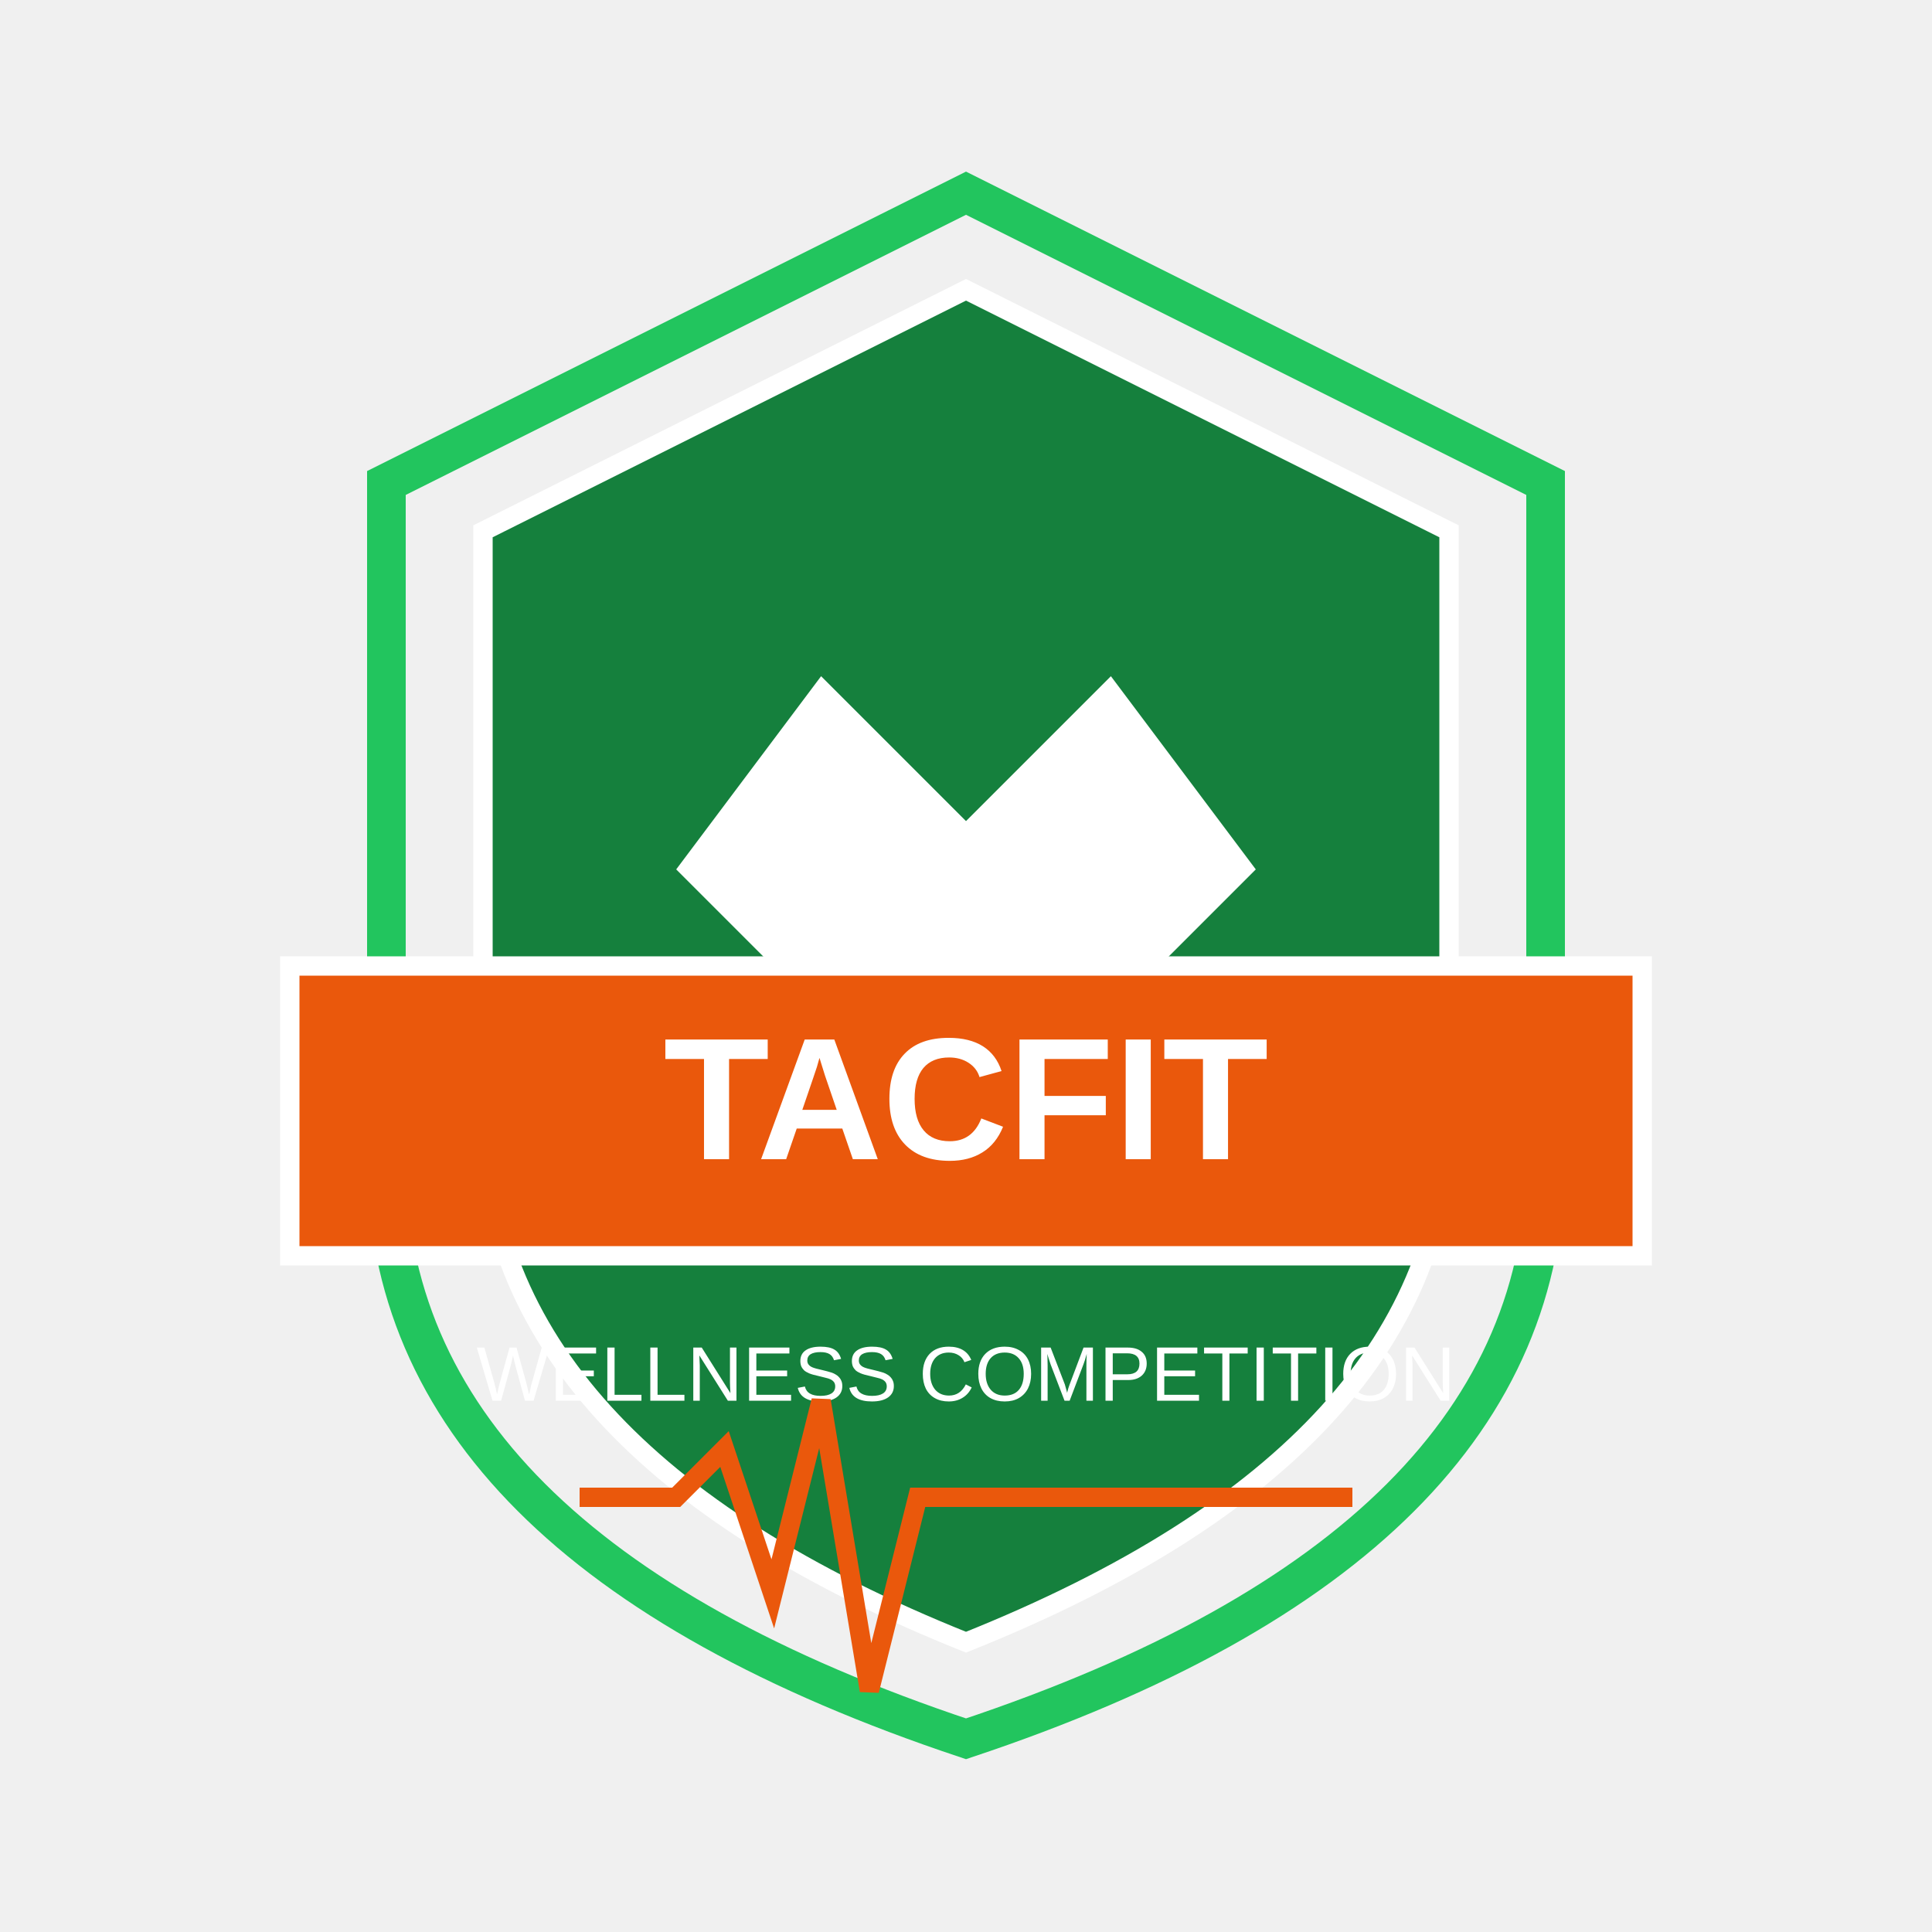
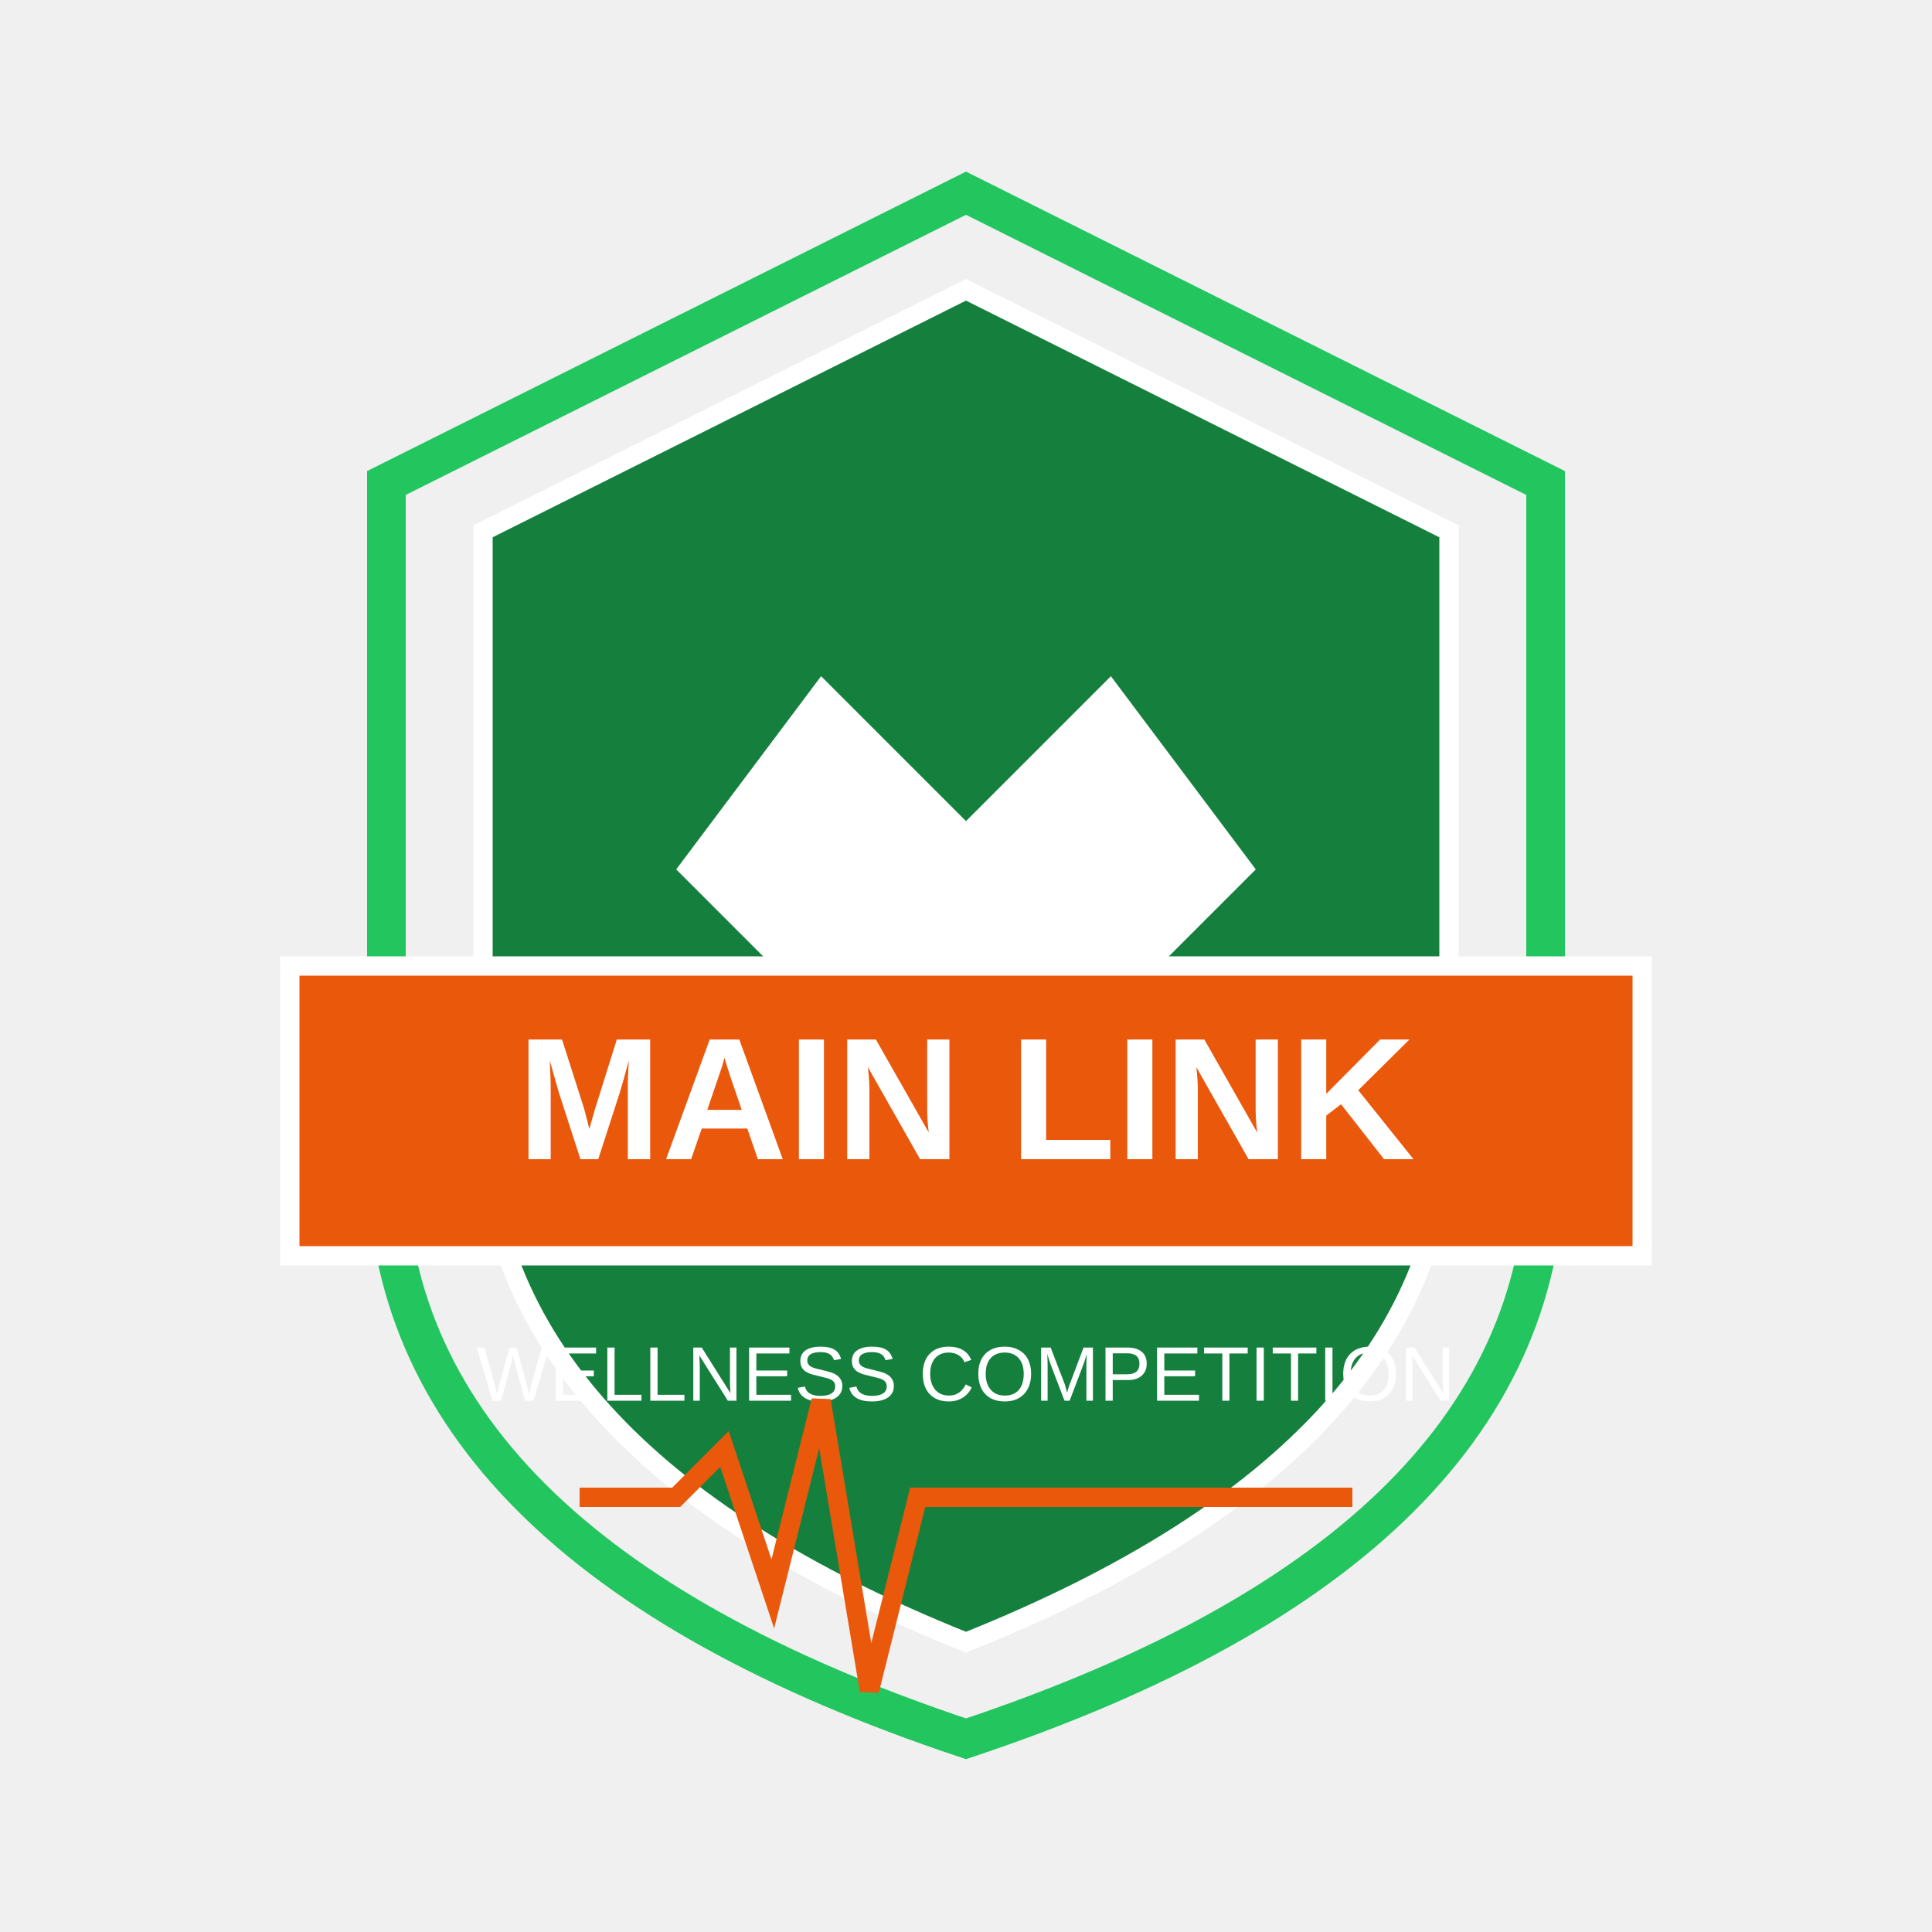
<svg xmlns="http://www.w3.org/2000/svg" width="200" height="200" viewBox="0 0 200 200">
  <path d="M100 20 L160 50 L160 120 Q160 160 100 180 Q40 160 40 120 L40 50 Z" fill="none" stroke="#22c55e" stroke-width="4" />
  <path d="M100 30 L150 55 L150 115 Q150 150 100 170 Q50 150 50 115 L50 55 Z" fill="#15803d" stroke="#ffffff" stroke-width="2" />
  <polygon points="70,90 85,70 100,85 115,70 130,90 100,120" fill="#ffffff" />
  <rect x="30" y="100" width="140" height="30" fill="#ea580c" stroke="#ffffff" stroke-width="2" />
-   <text x="100" y="120" font-family="Arial, sans-serif" font-size="18" font-weight="bold" text-anchor="middle" fill="#ffffff">TACFIT</text>
+   <text x="100" y="120" font-family="Arial, sans-serif" font-size="18" font-weight="bold" text-anchor="middle" fill="#ffffff">MAIN LINK</text>
  <text x="100" y="145" font-family="Arial, sans-serif" font-size="8" text-anchor="middle" fill="#ffffff">WELLNESS COMPETITION</text>
  <path d="M60 155 L70 155 L75 150 L80 165 L85 145 L90 175 L95 155 L140 155" stroke="#ea580c" stroke-width="2" fill="none" />
</svg>
